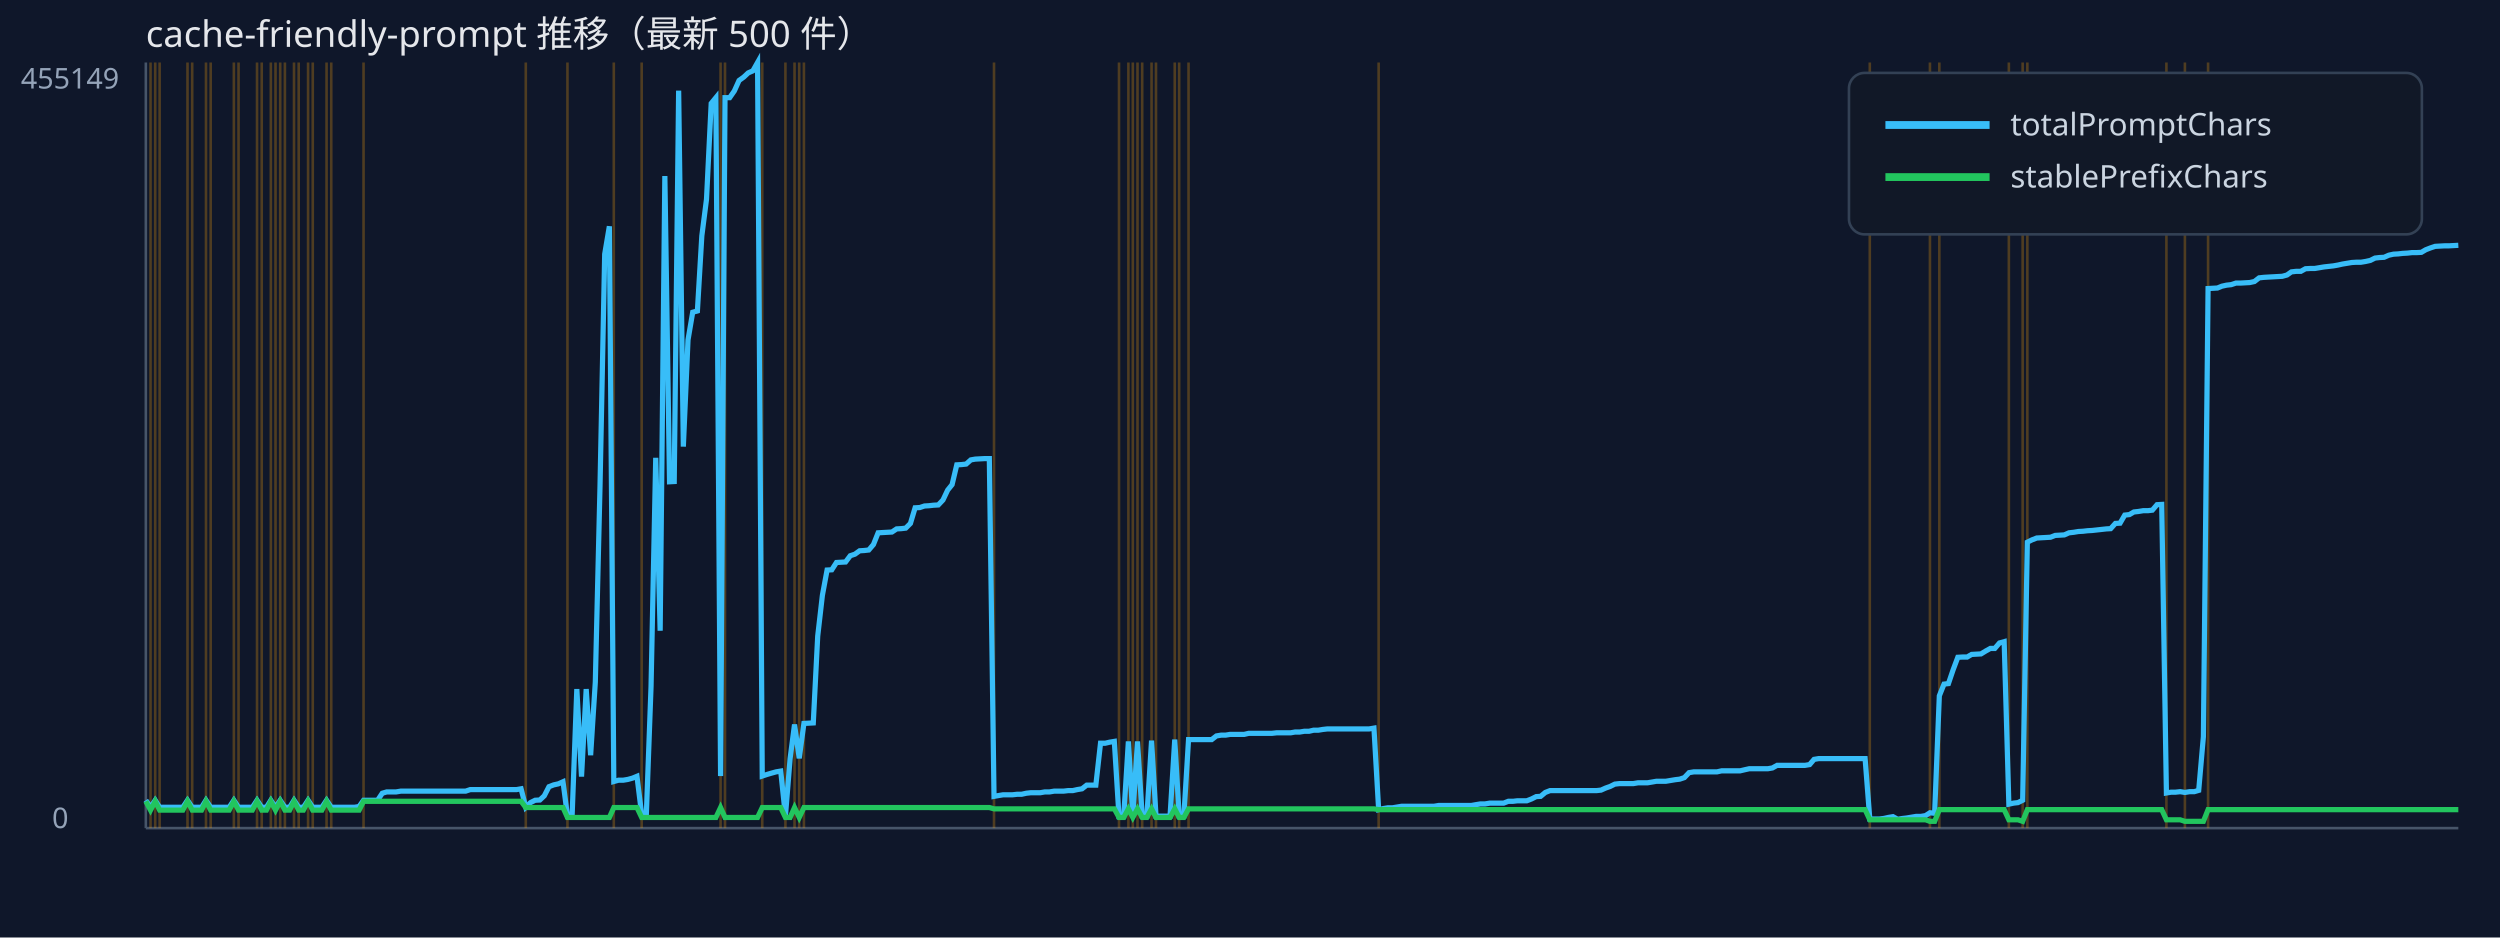
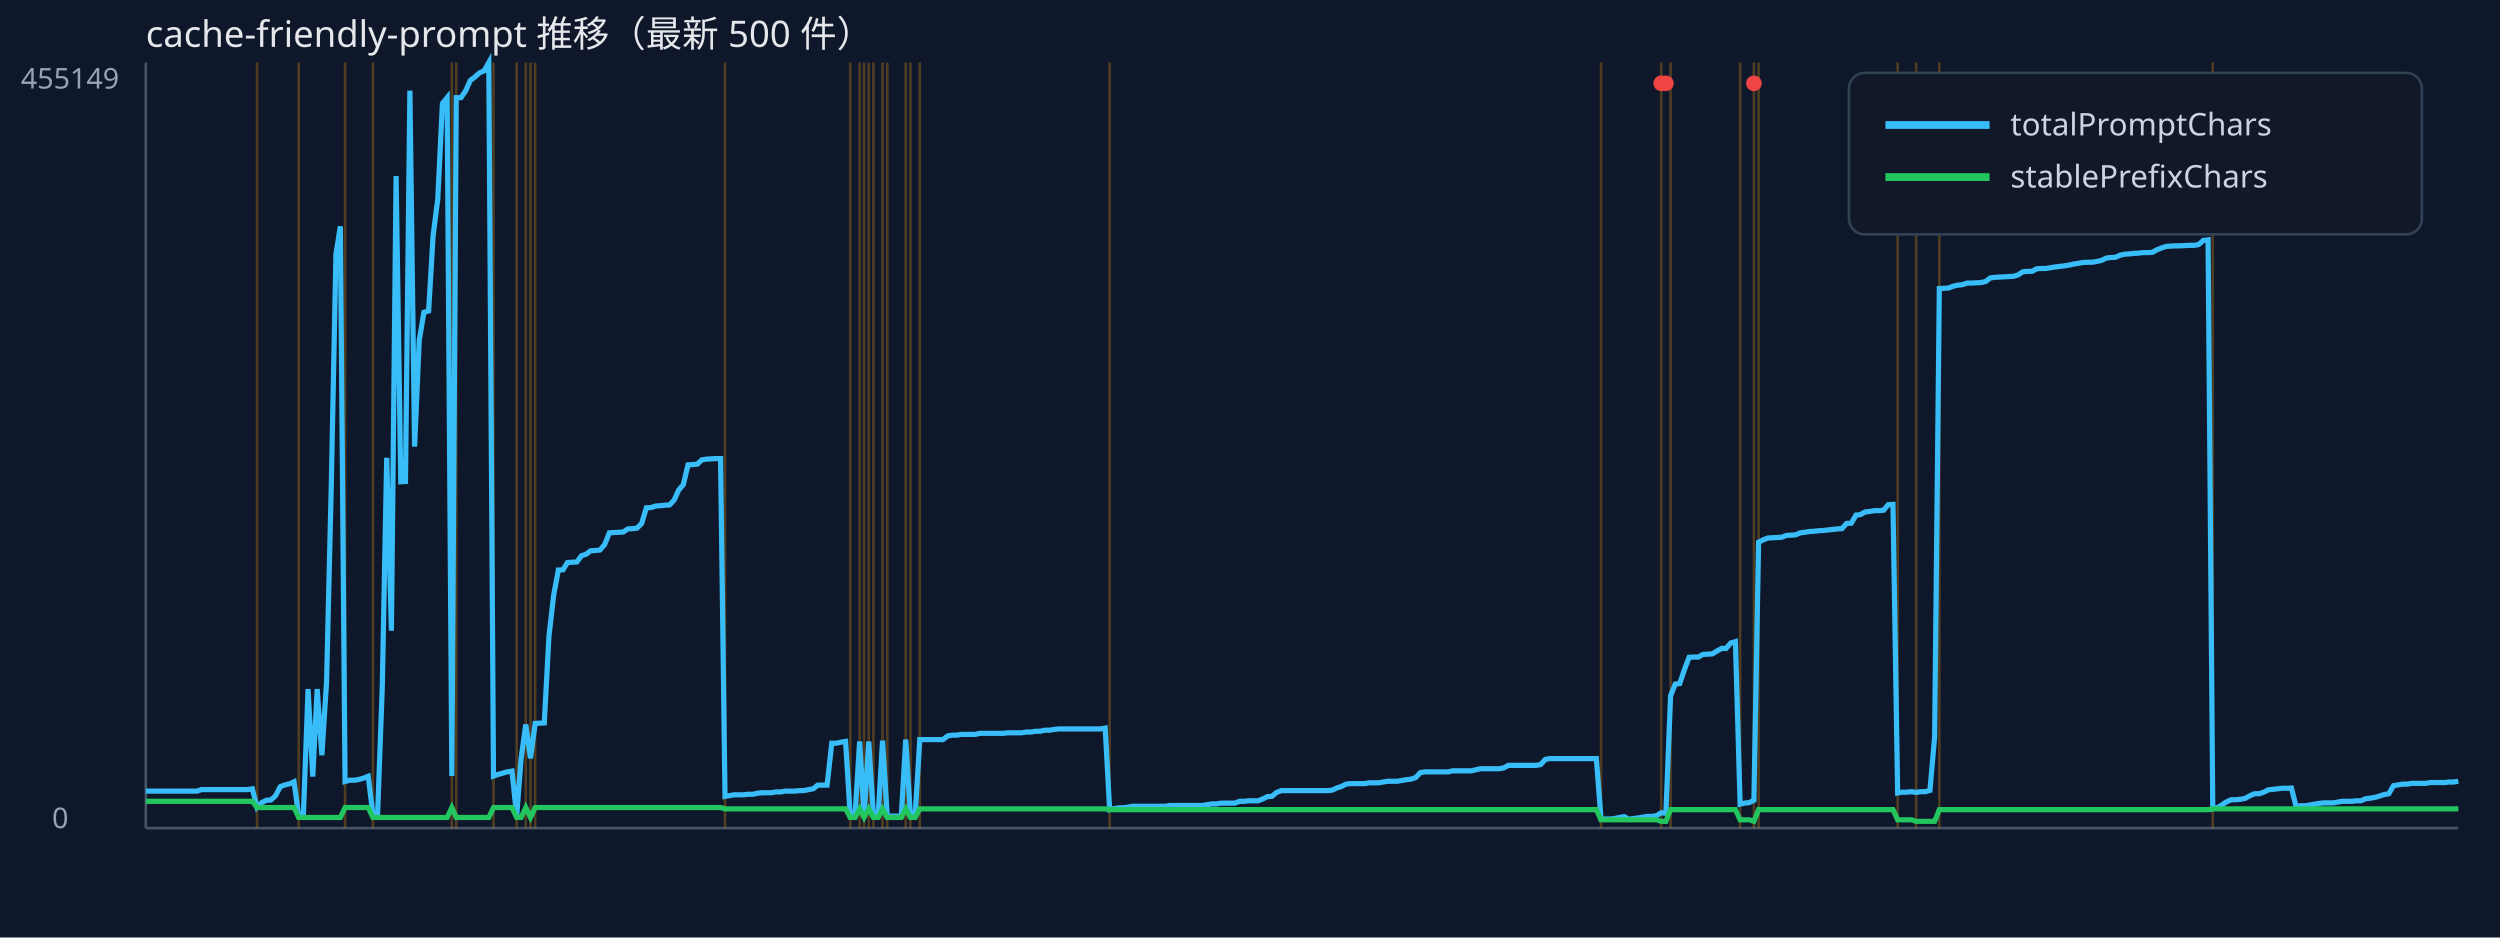
<svg xmlns="http://www.w3.org/2000/svg" width="960" height="360" viewBox="0 0 960 360">
  <rect width="100%" height="100%" fill="#0f172a" />
  <text x="56" y="18" fill="#e5e7eb" font-family="sans-serif" font-size="14">cache-friendly-prompt 推移（最新 500 件）</text>
  <line x1="56" y1="318" x2="944" y2="318" stroke="#475569" />
  <line x1="56" y1="24" x2="56" y2="318" stroke="#475569" />
  <text x="8" y="34" fill="#94a3b8" font-family="sans-serif" font-size="11">455149</text>
  <text x="20" y="318" fill="#94a3b8" font-family="sans-serif" font-size="11">0</text>
-   <line x1="57.8" y1="24" x2="57.8" y2="318" stroke="#f59e0b" stroke-opacity="0.28" />
-   <line x1="59.6" y1="24" x2="59.6" y2="318" stroke="#f59e0b" stroke-opacity="0.28" />
-   <line x1="61.3" y1="24" x2="61.3" y2="318" stroke="#f59e0b" stroke-opacity="0.28" />
-   <line x1="72.0" y1="24" x2="72.0" y2="318" stroke="#f59e0b" stroke-opacity="0.28" />
-   <line x1="73.8" y1="24" x2="73.8" y2="318" stroke="#f59e0b" stroke-opacity="0.28" />
-   <line x1="79.1" y1="24" x2="79.1" y2="318" stroke="#f59e0b" stroke-opacity="0.28" />
-   <line x1="80.9" y1="24" x2="80.9" y2="318" stroke="#f59e0b" stroke-opacity="0.28" />
-   <line x1="89.8" y1="24" x2="89.8" y2="318" stroke="#f59e0b" stroke-opacity="0.28" />
-   <line x1="91.6" y1="24" x2="91.6" y2="318" stroke="#f59e0b" stroke-opacity="0.28" />
  <line x1="98.7" y1="24" x2="98.7" y2="318" stroke="#f59e0b" stroke-opacity="0.28" />
-   <line x1="100.5" y1="24" x2="100.5" y2="318" stroke="#f59e0b" stroke-opacity="0.28" />
-   <line x1="104.0" y1="24" x2="104.0" y2="318" stroke="#f59e0b" stroke-opacity="0.28" />
-   <line x1="105.8" y1="24" x2="105.8" y2="318" stroke="#f59e0b" stroke-opacity="0.28" />
-   <line x1="107.6" y1="24" x2="107.6" y2="318" stroke="#f59e0b" stroke-opacity="0.28" />
-   <line x1="109.4" y1="24" x2="109.4" y2="318" stroke="#f59e0b" stroke-opacity="0.28" />
-   <line x1="112.9" y1="24" x2="112.9" y2="318" stroke="#f59e0b" stroke-opacity="0.28" />
  <line x1="114.7" y1="24" x2="114.7" y2="318" stroke="#f59e0b" stroke-opacity="0.28" />
-   <line x1="118.3" y1="24" x2="118.3" y2="318" stroke="#f59e0b" stroke-opacity="0.28" />
-   <line x1="120.1" y1="24" x2="120.1" y2="318" stroke="#f59e0b" stroke-opacity="0.28" />
-   <line x1="125.4" y1="24" x2="125.4" y2="318" stroke="#f59e0b" stroke-opacity="0.28" />
-   <line x1="127.2" y1="24" x2="127.2" y2="318" stroke="#f59e0b" stroke-opacity="0.28" />
-   <line x1="139.6" y1="24" x2="139.6" y2="318" stroke="#f59e0b" stroke-opacity="0.28" />
+   <line x1="132.5" y1="24" x2="132.5" y2="318" stroke="#f59e0b" stroke-opacity="0.28" />
+   <line x1="143.2" y1="24" x2="143.2" y2="318" stroke="#f59e0b" stroke-opacity="0.28" />
+   <line x1="173.5" y1="24" x2="173.5" y2="318" stroke="#f59e0b" stroke-opacity="0.28" />
+   <line x1="175.2" y1="24" x2="175.2" y2="318" stroke="#f59e0b" stroke-opacity="0.28" />
+   <line x1="189.5" y1="24" x2="189.5" y2="318" stroke="#f59e0b" stroke-opacity="0.28" />
+   <line x1="198.4" y1="24" x2="198.4" y2="318" stroke="#f59e0b" stroke-opacity="0.28" />
  <line x1="201.9" y1="24" x2="201.9" y2="318" stroke="#f59e0b" stroke-opacity="0.28" />
-   <line x1="217.9" y1="24" x2="217.9" y2="318" stroke="#f59e0b" stroke-opacity="0.28" />
-   <line x1="235.7" y1="24" x2="235.7" y2="318" stroke="#f59e0b" stroke-opacity="0.28" />
-   <line x1="246.4" y1="24" x2="246.4" y2="318" stroke="#f59e0b" stroke-opacity="0.28" />
-   <line x1="276.7" y1="24" x2="276.7" y2="318" stroke="#f59e0b" stroke-opacity="0.28" />
+   <line x1="203.7" y1="24" x2="203.7" y2="318" stroke="#f59e0b" stroke-opacity="0.28" />
+   <line x1="205.5" y1="24" x2="205.5" y2="318" stroke="#f59e0b" stroke-opacity="0.28" />
  <line x1="278.4" y1="24" x2="278.4" y2="318" stroke="#f59e0b" stroke-opacity="0.28" />
-   <line x1="292.7" y1="24" x2="292.7" y2="318" stroke="#f59e0b" stroke-opacity="0.28" />
-   <line x1="301.6" y1="24" x2="301.6" y2="318" stroke="#f59e0b" stroke-opacity="0.28" />
-   <line x1="305.1" y1="24" x2="305.1" y2="318" stroke="#f59e0b" stroke-opacity="0.28" />
-   <line x1="306.9" y1="24" x2="306.9" y2="318" stroke="#f59e0b" stroke-opacity="0.28" />
-   <line x1="308.7" y1="24" x2="308.7" y2="318" stroke="#f59e0b" stroke-opacity="0.28" />
-   <line x1="381.7" y1="24" x2="381.7" y2="318" stroke="#f59e0b" stroke-opacity="0.28" />
-   <line x1="429.7" y1="24" x2="429.7" y2="318" stroke="#f59e0b" stroke-opacity="0.28" />
-   <line x1="433.3" y1="24" x2="433.3" y2="318" stroke="#f59e0b" stroke-opacity="0.28" />
-   <line x1="435.0" y1="24" x2="435.0" y2="318" stroke="#f59e0b" stroke-opacity="0.28" />
-   <line x1="436.8" y1="24" x2="436.8" y2="318" stroke="#f59e0b" stroke-opacity="0.28" />
-   <line x1="438.6" y1="24" x2="438.6" y2="318" stroke="#f59e0b" stroke-opacity="0.28" />
-   <line x1="442.2" y1="24" x2="442.2" y2="318" stroke="#f59e0b" stroke-opacity="0.28" />
-   <line x1="443.9" y1="24" x2="443.9" y2="318" stroke="#f59e0b" stroke-opacity="0.28" />
-   <line x1="451.1" y1="24" x2="451.1" y2="318" stroke="#f59e0b" stroke-opacity="0.28" />
-   <line x1="452.8" y1="24" x2="452.8" y2="318" stroke="#f59e0b" stroke-opacity="0.28" />
-   <line x1="456.4" y1="24" x2="456.4" y2="318" stroke="#f59e0b" stroke-opacity="0.28" />
-   <line x1="529.4" y1="24" x2="529.4" y2="318" stroke="#f59e0b" stroke-opacity="0.28" />
-   <line x1="718.0" y1="24" x2="718.0" y2="318" stroke="#f59e0b" stroke-opacity="0.28" />
-   <line x1="741.1" y1="24" x2="741.1" y2="318" stroke="#f59e0b" stroke-opacity="0.28" />
+   <line x1="326.5" y1="24" x2="326.5" y2="318" stroke="#f59e0b" stroke-opacity="0.28" />
+   <line x1="330.1" y1="24" x2="330.1" y2="318" stroke="#f59e0b" stroke-opacity="0.28" />
+   <line x1="331.8" y1="24" x2="331.8" y2="318" stroke="#f59e0b" stroke-opacity="0.28" />
+   <line x1="333.6" y1="24" x2="333.6" y2="318" stroke="#f59e0b" stroke-opacity="0.28" />
+   <line x1="335.4" y1="24" x2="335.4" y2="318" stroke="#f59e0b" stroke-opacity="0.28" />
+   <line x1="338.9" y1="24" x2="338.9" y2="318" stroke="#f59e0b" stroke-opacity="0.28" />
+   <line x1="340.7" y1="24" x2="340.7" y2="318" stroke="#f59e0b" stroke-opacity="0.28" />
+   <line x1="347.8" y1="24" x2="347.8" y2="318" stroke="#f59e0b" stroke-opacity="0.28" />
+   <line x1="349.6" y1="24" x2="349.6" y2="318" stroke="#f59e0b" stroke-opacity="0.28" />
+   <line x1="353.2" y1="24" x2="353.2" y2="318" stroke="#f59e0b" stroke-opacity="0.28" />
+   <line x1="426.1" y1="24" x2="426.1" y2="318" stroke="#f59e0b" stroke-opacity="0.28" />
+   <line x1="614.8" y1="24" x2="614.8" y2="318" stroke="#f59e0b" stroke-opacity="0.28" />
+   <line x1="637.9" y1="24" x2="637.9" y2="318" stroke="#f59e0b" stroke-opacity="0.28" />
+   <line x1="641.5" y1="24" x2="641.5" y2="318" stroke="#f59e0b" stroke-opacity="0.28" />
+   <line x1="668.2" y1="24" x2="668.2" y2="318" stroke="#f59e0b" stroke-opacity="0.28" />
+   <line x1="673.5" y1="24" x2="673.5" y2="318" stroke="#f59e0b" stroke-opacity="0.28" />
+   <line x1="675.3" y1="24" x2="675.3" y2="318" stroke="#f59e0b" stroke-opacity="0.28" />
+   <line x1="728.7" y1="24" x2="728.7" y2="318" stroke="#f59e0b" stroke-opacity="0.28" />
+   <line x1="735.8" y1="24" x2="735.8" y2="318" stroke="#f59e0b" stroke-opacity="0.28" />
  <line x1="744.7" y1="24" x2="744.7" y2="318" stroke="#f59e0b" stroke-opacity="0.28" />
-   <line x1="771.4" y1="24" x2="771.4" y2="318" stroke="#f59e0b" stroke-opacity="0.28" />
-   <line x1="776.7" y1="24" x2="776.7" y2="318" stroke="#f59e0b" stroke-opacity="0.28" />
-   <line x1="778.5" y1="24" x2="778.5" y2="318" stroke="#f59e0b" stroke-opacity="0.28" />
-   <line x1="831.9" y1="24" x2="831.9" y2="318" stroke="#f59e0b" stroke-opacity="0.28" />
-   <line x1="839.0" y1="24" x2="839.0" y2="318" stroke="#f59e0b" stroke-opacity="0.28" />
-   <line x1="847.9" y1="24" x2="847.9" y2="318" stroke="#f59e0b" stroke-opacity="0.28" />
-   <polyline fill="none" stroke="#38bdf8" stroke-width="2" points="56.0,307.3 57.8,310.0 59.6,307.3 61.3,310.0 63.1,310.0 64.9,310.0 66.7,310.0 68.5,310.0 70.2,310.0 72.0,307.3 73.8,310.0 75.6,310.0 77.4,310.0 79.1,307.3 80.9,310.0 82.7,310.0 84.5,310.0 86.3,310.0 88.0,310.0 89.8,307.3 91.6,310.0 93.4,310.0 95.2,310.0 96.9,310.0 98.7,307.3 100.5,310.0 102.3,310.0 104.0,307.3 105.8,310.0 107.6,307.3 109.4,310.0 111.2,310.0 112.9,307.3 114.7,310.0 116.5,310.0 118.3,307.3 120.1,310.0 121.8,310.0 123.6,310.0 125.4,307.3 127.2,310.0 129.0,310.0 130.7,310.0 132.5,310.0 134.3,310.0 136.1,310.0 137.9,309.7 139.6,307.3 141.4,307.3 143.2,307.3 145.0,307.3 146.8,304.6 148.5,304.1 150.3,304.1 152.1,304.1 153.9,303.8 155.7,303.8 157.4,303.8 159.2,303.8 161.0,303.8 162.8,303.8 164.6,303.8 166.3,303.8 168.1,303.8 169.9,303.8 171.7,303.8 173.5,303.8 175.2,303.8 177.0,303.8 178.8,303.8 180.6,303.2 182.3,303.2 184.1,303.2 185.9,303.2 187.7,303.2 189.5,303.2 191.2,303.2 193.0,303.2 194.8,303.2 196.6,303.2 198.4,303.2 200.1,302.9 201.9,310.0 203.7,308.2 205.5,307.3 207.3,307.2 209.0,305.6 210.8,302.1 212.6,301.4 214.4,301.0 216.2,300.2 217.9,313.3 219.7,313.0 221.5,264.6 223.3,298.2 225.1,264.6 226.8,290.0 228.6,261.9 230.4,186.9 232.2,97.6 234.0,86.9 235.7,300.1 237.5,299.6 239.3,299.6 241.1,299.3 242.9,298.8 244.6,298.1 246.4,312.8 248.2,312.6 250.0,263.6 251.8,175.8 253.5,242.2 255.3,67.6 257.1,185.0 258.9,184.9 260.6,34.8 262.4,171.5 264.2,130.5 266.0,119.9 267.8,119.4 269.5,90.6 271.3,76.5 273.1,39.7 274.9,37.5 276.7,298.0 278.4,37.5 280.2,37.5 282.0,34.9 283.8,30.9 285.6,29.6 287.3,28.0 289.1,27.2 290.9,24.0 292.7,298.0 294.5,297.4 296.2,296.9 298.0,296.4 299.8,296.1 301.6,313.4 303.4,291.3 305.1,278.2 306.9,291.2 308.7,277.8 310.5,277.7 312.3,277.6 314.0,244.3 315.8,228.6 317.6,218.9 319.4,218.8 321.2,216.0 322.9,215.9 324.7,215.8 326.5,213.4 328.3,212.8 330.1,211.5 331.8,211.4 333.6,211.2 335.4,209.1 337.2,204.6 338.9,204.5 340.7,204.4 342.5,204.3 344.3,203.1 346.1,203.0 347.8,202.8 349.6,201.0 351.4,195.0 353.2,194.9 355.0,194.3 356.7,194.2 358.5,194.0 360.3,193.9 362.1,192.0 363.9,188.2 365.6,186.1 367.4,178.5 369.2,178.4 371.0,178.2 372.8,176.6 374.5,176.3 376.3,176.2 378.1,176.1 379.9,176.1 381.7,305.8 383.4,305.5 385.2,305.2 387.0,305.2 388.8,305.2 390.6,305.0 392.3,305.0 394.1,304.6 395.9,304.4 397.7,304.4 399.5,304.4 401.2,304.1 403.0,304.1 404.8,303.8 406.6,303.8 408.4,303.8 410.1,303.6 411.9,303.6 413.7,303.2 415.5,302.9 417.3,301.5 419.0,301.5 420.8,301.5 422.6,285.4 424.4,285.4 426.1,285.0 427.9,284.7 429.7,313.6 431.5,313.6 433.3,284.7 435.0,313.4 436.8,284.7 438.6,313.4 440.4,313.4 442.2,284.4 443.9,313.4 445.7,313.4 447.5,313.4 449.3,313.4 451.1,284.0 452.8,313.4 454.6,313.4 456.4,284.0 458.2,284.0 460.0,284.0 461.7,284.0 463.5,284.0 465.3,284.0 467.1,282.6 468.9,282.3 470.6,282.3 472.4,282.0 474.2,282.0 476.0,282.0 477.8,282.0 479.5,281.6 481.3,281.6 483.1,281.6 484.9,281.6 486.7,281.6 488.4,281.6 490.2,281.4 492.0,281.4 493.8,281.4 495.6,281.4 497.3,281.1 499.1,281.1 500.9,280.8 502.7,280.8 504.4,280.4 506.2,280.4 508.0,280.1 509.8,279.9 511.6,279.9 513.3,279.9 515.1,279.9 516.9,279.9 518.7,279.9 520.5,279.9 522.2,279.9 524.0,279.9 525.8,279.9 527.6,279.6 529.4,310.9 531.1,310.5 532.9,310.2 534.7,310.2 536.5,309.9 538.3,309.6 540.0,309.6 541.8,309.6 543.6,309.6 545.4,309.6 547.2,309.6 548.9,309.6 550.7,309.6 552.5,309.3 554.3,309.3 556.1,309.3 557.8,309.3 559.6,309.3 561.4,309.3 563.2,309.3 565.0,309.3 566.7,309.0 568.5,308.7 570.3,308.7 572.1,308.4 573.9,308.4 575.6,308.4 577.4,308.4 579.2,307.7 581.0,307.7 582.7,307.5 584.5,307.5 586.3,307.5 588.1,306.8 589.9,305.9 591.6,305.8 593.4,304.3 595.2,303.6 597.0,303.6 598.8,303.6 600.5,303.6 602.3,303.6 604.1,303.6 605.9,303.6 607.7,303.6 609.4,303.6 611.2,303.6 613.0,303.6 614.8,303.4 616.6,302.6 618.3,302.0 620.1,301.1 621.9,300.9 623.7,300.9 625.5,300.9 627.2,300.9 629.0,300.6 630.8,300.6 632.6,300.6 634.4,300.3 636.1,300.0 637.9,300.0 639.7,300.0 641.5,299.7 643.3,299.4 645.0,299.2 646.8,298.6 648.6,296.7 650.4,296.4 652.2,296.4 653.9,296.4 655.7,296.4 657.5,296.4 659.3,296.4 661.1,296.0 662.8,296.0 664.6,296.0 666.4,296.0 668.2,296.0 669.9,295.6 671.7,295.2 673.5,295.2 675.3,295.2 677.1,295.2 678.8,295.2 680.6,294.9 682.4,293.9 684.2,293.9 686.0,293.9 687.7,293.9 689.5,293.9 691.3,293.9 693.1,293.9 694.9,293.6 696.6,291.6 698.4,291.3 700.2,291.3 702.0,291.3 703.8,291.3 705.5,291.3 707.3,291.3 709.1,291.3 710.9,291.3 712.7,291.3 714.4,291.3 716.2,291.3 718.0,314.5 719.8,314.5 721.6,314.5 723.3,314.3 725.1,313.9 726.9,313.6 728.7,314.6 730.5,314.3 732.2,314.1 734.0,313.8 735.8,313.5 737.6,313.5 739.4,313.2 741.1,312.1 742.9,312.3 744.7,267.2 746.5,262.7 748.2,262.5 750.0,257.2 751.8,252.4 753.6,252.3 755.4,252.3 757.1,251.3 758.9,251.2 760.7,251.1 762.5,250.0 764.3,249.0 766.0,249.0 767.8,246.9 769.6,246.4 771.4,308.8 773.2,308.4 774.9,308.2 776.7,307.3 778.5,208.2 780.3,207.3 782.1,206.6 783.8,206.5 785.6,206.4 787.4,206.3 789.2,205.6 791.0,205.5 792.7,205.4 794.5,204.6 796.3,204.4 798.1,204.1 799.9,204.0 801.6,203.8 803.4,203.7 805.2,203.5 807.0,203.3 808.8,203.1 810.5,203.0 812.3,201.0 814.1,200.9 815.9,197.8 817.7,197.6 819.4,196.6 821.2,196.4 823.0,196.1 824.8,196.1 826.5,195.9 828.3,193.8 830.1,193.7 831.9,304.5 833.7,304.2 835.4,304.2 837.2,304.0 839.0,304.3 840.8,304.0 842.6,304.0 844.3,303.5 846.1,282.9 847.9,110.8 849.7,110.7 851.5,110.6 853.2,109.9 855.0,109.5 856.8,109.3 858.6,108.7 860.4,108.7 862.1,108.6 863.9,108.5 865.7,108.1 867.5,106.7 869.3,106.5 871.0,106.4 872.8,106.3 874.6,106.2 876.4,106.1 878.2,105.6 879.9,104.4 881.7,104.2 883.5,104.2 885.3,103.2 887.1,103.1 888.8,103.1 890.6,102.8 892.4,102.5 894.2,102.3 896.0,102.1 897.7,101.8 899.5,101.4 901.3,101.1 903.1,100.8 904.8,100.7 906.6,100.7 908.4,100.4 910.2,100.0 912.0,99.1 913.7,98.9 915.5,98.8 917.3,98.0 919.1,97.6 920.9,97.5 922.6,97.3 924.4,97.2 926.2,97.0 928.0,97.0 929.8,96.9 931.5,95.9 933.3,95.2 935.1,94.6 936.9,94.5 938.7,94.4 940.4,94.4 942.2,94.3 944.0,94.2" />
-   <polyline fill="none" stroke="#22c55e" stroke-width="2" points="56.0,307.7 57.8,311.1 59.6,307.7 61.3,311.1 63.1,311.1 64.9,311.1 66.7,311.1 68.5,311.1 70.2,311.1 72.0,307.7 73.8,311.1 75.6,311.1 77.4,311.1 79.1,307.7 80.9,311.1 82.7,311.1 84.5,311.1 86.3,311.1 88.0,311.1 89.8,307.7 91.6,311.1 93.4,311.1 95.2,311.1 96.9,311.1 98.7,307.7 100.5,311.1 102.3,311.1 104.0,307.7 105.8,311.1 107.6,307.7 109.4,311.1 111.2,311.1 112.9,307.7 114.7,311.1 116.5,311.1 118.3,307.7 120.1,311.1 121.8,311.1 123.6,311.1 125.4,307.7 127.2,311.1 129.0,311.1 130.7,311.1 132.5,311.1 134.3,311.1 136.1,311.1 137.9,311.1 139.6,307.7 141.4,307.7 143.2,307.7 145.0,307.7 146.8,307.7 148.5,307.7 150.3,307.7 152.1,307.7 153.9,307.7 155.7,307.7 157.4,307.7 159.2,307.7 161.0,307.7 162.8,307.7 164.6,307.7 166.3,307.7 168.1,307.7 169.9,307.7 171.7,307.7 173.5,307.7 175.2,307.7 177.0,307.7 178.8,307.7 180.6,307.7 182.3,307.7 184.1,307.7 185.9,307.7 187.7,307.7 189.5,307.7 191.2,307.7 193.0,307.7 194.8,307.7 196.6,307.7 198.4,307.7 200.1,307.7 201.9,310.1 203.7,310.1 205.5,310.1 207.3,310.1 209.0,310.1 210.8,310.1 212.6,310.1 214.4,310.1 216.2,310.1 217.9,313.9 219.7,313.9 221.5,313.9 223.3,313.9 225.1,313.9 226.8,313.9 228.6,313.9 230.4,313.9 232.2,313.9 234.0,313.9 235.7,310.1 237.5,310.1 239.3,310.1 241.1,310.1 242.9,310.1 244.6,310.1 246.4,313.9 248.2,313.9 250.0,313.9 251.8,313.9 253.5,313.9 255.3,313.9 257.1,313.9 258.9,313.9 260.6,313.9 262.4,313.9 264.2,313.9 266.0,313.9 267.8,313.9 269.5,313.9 271.3,313.9 273.1,313.9 274.9,313.9 276.7,310.1 278.4,313.9 280.2,313.9 282.0,313.9 283.8,313.9 285.6,313.9 287.3,313.9 289.1,313.9 290.9,313.9 292.7,310.1 294.5,310.1 296.2,310.1 298.0,310.1 299.8,310.1 301.6,313.9 303.4,313.9 305.1,310.1 306.9,313.9 308.7,310.1 310.5,310.1 312.3,310.1 314.0,310.1 315.8,310.1 317.6,310.1 319.4,310.1 321.2,310.1 322.9,310.1 324.7,310.1 326.5,310.1 328.3,310.1 330.1,310.1 331.8,310.1 333.6,310.1 335.4,310.1 337.2,310.1 338.9,310.1 340.7,310.1 342.5,310.1 344.3,310.1 346.1,310.1 347.8,310.1 349.6,310.1 351.4,310.1 353.2,310.1 355.0,310.1 356.7,310.1 358.5,310.1 360.3,310.1 362.1,310.1 363.9,310.1 365.6,310.1 367.4,310.1 369.2,310.1 371.0,310.1 372.8,310.1 374.5,310.1 376.3,310.1 378.1,310.1 379.9,310.1 381.7,310.6 383.4,310.6 385.2,310.6 387.0,310.6 388.8,310.6 390.6,310.6 392.3,310.6 394.1,310.6 395.9,310.6 397.7,310.6 399.5,310.6 401.2,310.6 403.0,310.6 404.8,310.6 406.6,310.6 408.4,310.6 410.1,310.6 411.9,310.6 413.7,310.6 415.5,310.6 417.3,310.6 419.0,310.6 420.8,310.6 422.6,310.6 424.4,310.6 426.1,310.6 427.9,310.6 429.7,313.9 431.5,313.9 433.3,310.6 435.0,313.9 436.8,310.6 438.6,313.9 440.4,313.9 442.2,310.6 443.9,313.9 445.7,313.9 447.5,313.9 449.3,313.9 451.1,310.6 452.8,313.9 454.6,313.9 456.4,310.6 458.2,310.6 460.0,310.6 461.7,310.6 463.5,310.6 465.3,310.6 467.1,310.6 468.9,310.6 470.6,310.6 472.4,310.6 474.2,310.6 476.0,310.6 477.8,310.6 479.5,310.6 481.3,310.6 483.1,310.6 484.9,310.6 486.7,310.6 488.4,310.6 490.2,310.6 492.0,310.6 493.8,310.6 495.6,310.6 497.3,310.6 499.1,310.6 500.9,310.6 502.7,310.6 504.4,310.6 506.2,310.6 508.0,310.6 509.8,310.6 511.6,310.6 513.3,310.6 515.1,310.6 516.9,310.6 518.7,310.6 520.5,310.6 522.2,310.6 524.0,310.6 525.8,310.6 527.6,310.6 529.4,310.9 531.1,310.9 532.9,310.9 534.7,310.9 536.5,310.9 538.3,310.9 540.0,310.9 541.8,310.9 543.6,310.9 545.4,310.9 547.2,310.9 548.9,310.9 550.7,310.9 552.5,310.9 554.3,310.9 556.1,310.9 557.8,310.9 559.6,310.9 561.4,310.9 563.2,310.9 565.0,310.9 566.7,310.9 568.5,310.9 570.3,310.9 572.1,310.9 573.9,310.9 575.6,310.9 577.4,310.9 579.2,310.9 581.0,310.9 582.7,310.9 584.5,310.9 586.3,310.9 588.1,310.9 589.9,310.9 591.6,310.9 593.4,310.9 595.2,310.9 597.0,310.9 598.8,310.9 600.5,310.9 602.3,310.9 604.1,310.9 605.9,310.9 607.7,310.9 609.4,310.9 611.2,310.9 613.0,310.9 614.8,310.9 616.6,310.9 618.3,310.9 620.1,310.9 621.9,310.9 623.7,310.9 625.5,310.9 627.2,310.9 629.0,310.9 630.8,310.9 632.6,310.9 634.4,310.9 636.1,310.9 637.9,310.9 639.7,310.9 641.5,310.9 643.3,310.9 645.0,310.9 646.8,310.9 648.6,310.9 650.4,310.9 652.2,310.9 653.9,310.9 655.7,310.9 657.5,310.9 659.3,310.9 661.1,310.9 662.8,310.9 664.6,310.9 666.4,310.9 668.2,310.9 669.9,310.9 671.7,310.9 673.5,310.9 675.3,310.9 677.1,310.9 678.8,310.9 680.6,310.9 682.4,310.9 684.2,310.9 686.0,310.9 687.7,310.9 689.5,310.9 691.3,310.9 693.1,310.9 694.9,310.9 696.6,310.9 698.4,310.9 700.2,310.9 702.0,310.9 703.8,310.9 705.5,310.9 707.3,310.9 709.1,310.9 710.9,310.9 712.7,310.9 714.4,310.9 716.2,310.9 718.0,314.8 719.8,314.8 721.6,314.8 723.3,314.8 725.1,314.8 726.9,314.8 728.7,314.8 730.5,314.8 732.2,314.8 734.0,314.8 735.8,314.8 737.6,314.8 739.4,314.8 741.1,315.4 742.9,315.4 744.7,310.9 746.5,310.9 748.2,310.9 750.0,310.9 751.8,310.9 753.6,310.9 755.4,310.9 757.1,310.9 758.9,310.9 760.7,310.9 762.5,310.9 764.3,310.9 766.0,310.9 767.8,310.9 769.6,310.9 771.4,314.8 773.2,314.8 774.9,314.8 776.7,315.4 778.5,310.9 780.3,310.9 782.1,310.9 783.8,310.9 785.6,310.9 787.4,310.9 789.2,310.9 791.0,310.9 792.7,310.9 794.5,310.9 796.3,310.9 798.1,310.9 799.9,310.9 801.6,310.9 803.4,310.9 805.2,310.9 807.0,310.9 808.8,310.9 810.5,310.9 812.3,310.9 814.1,310.9 815.9,310.9 817.7,310.9 819.4,310.9 821.2,310.9 823.0,310.9 824.8,310.9 826.5,310.9 828.3,310.9 830.1,310.9 831.9,314.8 833.7,314.8 835.4,314.8 837.2,314.8 839.0,315.4 840.8,315.4 842.6,315.4 844.3,315.4 846.1,315.4 847.9,310.9 849.7,310.9 851.5,310.9 853.2,310.9 855.0,310.9 856.8,310.9 858.6,310.9 860.4,310.9 862.1,310.9 863.9,310.9 865.7,310.9 867.5,310.9 869.3,310.9 871.0,310.9 872.8,310.9 874.6,310.9 876.4,310.9 878.2,310.9 879.9,310.9 881.7,310.9 883.5,310.9 885.3,310.9 887.1,310.9 888.8,310.9 890.6,310.9 892.4,310.9 894.2,310.9 896.0,310.9 897.7,310.9 899.5,310.9 901.3,310.9 903.1,310.9 904.8,310.9 906.6,310.9 908.4,310.9 910.2,310.9 912.0,310.9 913.7,310.9 915.5,310.9 917.3,310.9 919.1,310.9 920.9,310.9 922.6,310.9 924.4,310.9 926.2,310.9 928.0,310.9 929.8,310.9 931.5,310.9 933.3,310.9 935.1,310.9 936.9,310.9 938.7,310.9 940.4,310.9 942.2,310.9 944.0,310.9" />
+   <line x1="849.7" y1="24" x2="849.7" y2="318" stroke="#f59e0b" stroke-opacity="0.28" />
+   <polyline fill="none" stroke="#38bdf8" stroke-width="2" points="56.0,303.8 57.8,303.8 59.6,303.8 61.3,303.8 63.1,303.8 64.9,303.8 66.7,303.8 68.5,303.8 70.2,303.8 72.0,303.8 73.8,303.8 75.6,303.8 77.4,303.2 79.1,303.2 80.9,303.2 82.7,303.2 84.5,303.2 86.3,303.2 88.0,303.2 89.8,303.2 91.6,303.2 93.4,303.2 95.2,303.2 96.9,302.9 98.7,310.0 100.5,308.2 102.3,307.3 104.0,307.2 105.8,305.6 107.6,302.1 109.4,301.4 111.2,301.0 112.9,300.2 114.7,313.3 116.5,313.0 118.3,264.6 120.1,298.2 121.8,264.6 123.6,290.0 125.4,261.9 127.2,186.9 129.0,97.6 130.7,86.9 132.5,300.1 134.3,299.6 136.1,299.6 137.9,299.3 139.6,298.8 141.4,298.1 143.2,312.8 145.0,312.6 146.8,263.6 148.5,175.8 150.3,242.2 152.1,67.6 153.9,185.0 155.7,184.9 157.4,34.8 159.2,171.5 161.0,130.5 162.8,119.9 164.6,119.4 166.3,90.6 168.1,76.5 169.9,39.7 171.7,37.5 173.5,298.0 175.2,37.5 177.0,37.5 178.8,34.9 180.6,30.9 182.3,29.6 184.1,28.0 185.9,27.2 187.7,24.0 189.5,298.0 191.2,297.4 193.0,296.9 194.8,296.4 196.6,296.1 198.4,313.4 200.1,291.3 201.9,278.2 203.7,291.2 205.5,277.8 207.3,277.7 209.0,277.6 210.8,244.3 212.6,228.6 214.4,218.9 216.2,218.8 217.9,216.0 219.7,215.9 221.5,215.8 223.3,213.4 225.1,212.8 226.8,211.5 228.6,211.4 230.4,211.2 232.2,209.1 234.0,204.6 235.7,204.5 237.5,204.4 239.3,204.3 241.1,203.1 242.9,203.0 244.6,202.8 246.4,201.0 248.2,195.0 250.0,194.9 251.8,194.3 253.5,194.2 255.3,194.0 257.1,193.9 258.9,192.0 260.6,188.2 262.4,186.1 264.2,178.5 266.0,178.4 267.8,178.2 269.5,176.6 271.3,176.3 273.1,176.2 274.9,176.1 276.7,176.1 278.4,305.8 280.2,305.5 282.0,305.2 283.8,305.2 285.6,305.2 287.3,305.0 289.1,305.0 290.9,304.6 292.7,304.4 294.5,304.4 296.2,304.4 298.0,304.1 299.8,304.1 301.6,303.8 303.4,303.8 305.1,303.8 306.9,303.6 308.7,303.6 310.5,303.2 312.3,302.9 314.0,301.5 315.8,301.5 317.6,301.5 319.4,285.4 321.2,285.4 322.9,285.0 324.7,284.7 326.5,313.6 328.3,313.6 330.1,284.7 331.8,313.4 333.6,284.7 335.4,313.4 337.2,313.4 338.9,284.4 340.7,313.4 342.5,313.4 344.3,313.4 346.1,313.4 347.8,284.0 349.6,313.4 351.4,313.4 353.2,284.0 355.0,284.0 356.7,284.0 358.5,284.0 360.3,284.0 362.1,284.0 363.9,282.6 365.6,282.3 367.4,282.3 369.2,282.0 371.0,282.0 372.8,282.0 374.5,282.0 376.3,281.6 378.1,281.6 379.9,281.6 381.7,281.6 383.4,281.6 385.2,281.6 387.0,281.4 388.8,281.4 390.6,281.4 392.3,281.4 394.1,281.1 395.9,281.1 397.7,280.8 399.5,280.8 401.2,280.4 403.0,280.4 404.8,280.1 406.6,279.9 408.4,279.9 410.1,279.9 411.9,279.9 413.7,279.9 415.5,279.9 417.3,279.9 419.0,279.9 420.8,279.9 422.6,279.9 424.4,279.6 426.1,310.9 427.9,310.5 429.7,310.2 431.5,310.2 433.3,309.9 435.0,309.6 436.8,309.6 438.6,309.6 440.4,309.6 442.2,309.6 443.9,309.6 445.7,309.6 447.5,309.6 449.3,309.3 451.1,309.3 452.8,309.3 454.6,309.3 456.4,309.3 458.2,309.3 460.0,309.3 461.7,309.3 463.5,309.0 465.3,308.7 467.1,308.7 468.9,308.4 470.6,308.4 472.4,308.4 474.2,308.4 476.0,307.7 477.8,307.7 479.5,307.5 481.3,307.5 483.1,307.5 484.9,306.8 486.7,305.9 488.4,305.8 490.2,304.3 492.0,303.6 493.8,303.6 495.6,303.6 497.3,303.6 499.1,303.6 500.9,303.6 502.7,303.6 504.4,303.6 506.2,303.6 508.0,303.6 509.8,303.6 511.6,303.4 513.3,302.6 515.1,302.0 516.9,301.1 518.7,300.9 520.5,300.9 522.2,300.9 524.0,300.9 525.8,300.6 527.6,300.6 529.4,300.6 531.1,300.3 532.9,300.0 534.7,300.0 536.5,300.0 538.3,299.7 540.0,299.4 541.8,299.2 543.6,298.6 545.4,296.7 547.2,296.4 548.9,296.4 550.7,296.4 552.5,296.4 554.3,296.4 556.1,296.4 557.8,296.0 559.6,296.0 561.4,296.0 563.2,296.0 565.0,296.0 566.7,295.6 568.5,295.2 570.3,295.2 572.1,295.2 573.9,295.2 575.6,295.2 577.4,294.9 579.2,293.9 581.0,293.9 582.7,293.9 584.5,293.9 586.3,293.9 588.1,293.9 589.9,293.9 591.6,293.6 593.4,291.6 595.2,291.3 597.0,291.3 598.8,291.3 600.5,291.3 602.3,291.3 604.1,291.3 605.9,291.3 607.7,291.3 609.4,291.3 611.2,291.3 613.0,291.3 614.8,314.5 616.6,314.5 618.3,314.5 620.1,314.3 621.9,313.9 623.7,313.6 625.5,314.6 627.2,314.3 629.0,314.1 630.8,313.8 632.6,313.5 634.4,313.5 636.1,313.2 637.9,312.1 639.7,312.3 641.5,267.2 643.3,262.7 645.0,262.5 646.8,257.2 648.6,252.4 650.4,252.3 652.2,252.3 653.9,251.3 655.7,251.2 657.5,251.1 659.3,250.0 661.1,249.0 662.8,249.0 664.6,246.9 666.4,246.4 668.2,308.8 669.9,308.4 671.7,308.2 673.5,307.3 675.3,208.2 677.1,207.3 678.8,206.6 680.6,206.5 682.4,206.4 684.2,206.3 686.0,205.6 687.7,205.5 689.5,205.4 691.3,204.6 693.1,204.4 694.9,204.1 696.6,204.0 698.4,203.8 700.2,203.7 702.0,203.5 703.8,203.3 705.5,203.1 707.3,203.0 709.1,201.0 710.9,200.9 712.7,197.8 714.4,197.6 716.2,196.6 718.0,196.4 719.8,196.1 721.6,196.1 723.3,195.9 725.1,193.8 726.9,193.7 728.7,304.5 730.5,304.2 732.2,304.2 734.0,304.0 735.8,304.3 737.6,304.0 739.4,304.0 741.1,303.5 742.9,282.9 744.7,110.8 746.5,110.7 748.2,110.6 750.0,109.9 751.8,109.5 753.6,109.3 755.4,108.7 757.1,108.7 758.9,108.6 760.7,108.5 762.5,108.1 764.3,106.7 766.0,106.5 767.8,106.4 769.6,106.3 771.4,106.2 773.2,106.1 774.9,105.6 776.7,104.4 778.5,104.2 780.3,104.2 782.1,103.2 783.8,103.1 785.6,103.1 787.4,102.8 789.2,102.5 791.0,102.3 792.7,102.1 794.5,101.8 796.3,101.4 798.1,101.1 799.9,100.8 801.6,100.7 803.4,100.7 805.2,100.4 807.0,100.0 808.8,99.1 810.5,98.9 812.3,98.8 814.1,98.0 815.9,97.6 817.7,97.5 819.4,97.3 821.2,97.2 823.0,97.0 824.8,97.0 826.5,96.9 828.3,95.9 830.1,95.2 831.9,94.6 833.7,94.5 835.4,94.4 837.2,94.4 839.0,94.3 840.8,94.2 842.6,94.2 844.3,93.9 846.1,92.3 847.9,92.1 849.7,310.6 851.5,310.1 853.2,309.1 855.0,307.9 856.8,307.1 858.6,307.1 860.4,306.9 862.1,306.6 863.9,305.6 865.7,304.8 867.5,304.8 869.3,304.2 871.0,303.3 872.8,303.1 874.6,302.9 876.4,302.7 878.2,302.7 879.9,302.6 881.7,309.7 883.5,309.4 885.3,309.4 887.1,309.1 888.8,308.8 890.6,308.5 892.4,308.3 894.2,308.3 896.0,308.3 897.7,308.0 899.5,307.7 901.3,307.7 903.1,307.7 904.8,307.5 906.6,307.5 908.4,306.7 910.2,306.5 912.0,306.2 913.7,305.7 915.5,305.1 917.3,304.8 919.1,301.7 920.9,301.4 922.6,301.1 924.4,301.1 926.2,300.8 928.0,300.8 929.8,300.8 931.5,300.8 933.3,300.5 935.1,300.5 936.9,300.5 938.7,300.5 940.4,300.3 942.2,300.3 944.0,300.0" />
+   <polyline fill="none" stroke="#22c55e" stroke-width="2" points="56.0,307.7 57.8,307.7 59.6,307.7 61.3,307.7 63.1,307.7 64.9,307.7 66.7,307.7 68.5,307.7 70.2,307.7 72.0,307.7 73.8,307.7 75.6,307.7 77.4,307.7 79.1,307.7 80.9,307.7 82.7,307.7 84.5,307.7 86.3,307.7 88.0,307.7 89.8,307.7 91.6,307.7 93.4,307.7 95.2,307.7 96.9,307.7 98.7,310.1 100.5,310.1 102.3,310.1 104.0,310.1 105.8,310.1 107.6,310.1 109.4,310.1 111.2,310.1 112.9,310.1 114.7,313.9 116.5,313.9 118.3,313.9 120.1,313.9 121.8,313.9 123.6,313.9 125.4,313.9 127.2,313.9 129.0,313.9 130.7,313.9 132.5,310.1 134.3,310.1 136.1,310.1 137.9,310.1 139.6,310.1 141.4,310.1 143.2,313.9 145.0,313.9 146.8,313.9 148.5,313.9 150.3,313.9 152.1,313.9 153.9,313.9 155.7,313.9 157.4,313.9 159.2,313.9 161.0,313.9 162.8,313.9 164.6,313.9 166.3,313.9 168.1,313.9 169.9,313.9 171.7,313.9 173.5,310.1 175.2,313.9 177.0,313.9 178.8,313.9 180.6,313.9 182.3,313.9 184.1,313.9 185.9,313.9 187.7,313.9 189.5,310.1 191.2,310.1 193.0,310.1 194.8,310.1 196.6,310.1 198.4,313.9 200.1,313.9 201.9,310.1 203.7,313.9 205.5,310.1 207.3,310.1 209.0,310.1 210.8,310.1 212.6,310.1 214.4,310.1 216.2,310.1 217.9,310.1 219.7,310.1 221.5,310.1 223.3,310.1 225.1,310.1 226.8,310.1 228.6,310.1 230.4,310.1 232.2,310.1 234.0,310.1 235.7,310.1 237.5,310.1 239.3,310.1 241.1,310.1 242.9,310.1 244.6,310.1 246.4,310.1 248.2,310.1 250.0,310.1 251.8,310.1 253.5,310.1 255.3,310.1 257.1,310.1 258.9,310.1 260.6,310.1 262.4,310.1 264.2,310.1 266.0,310.1 267.8,310.1 269.5,310.1 271.3,310.1 273.1,310.1 274.9,310.1 276.7,310.1 278.4,310.6 280.2,310.6 282.0,310.6 283.8,310.6 285.6,310.6 287.3,310.6 289.1,310.6 290.9,310.6 292.7,310.6 294.5,310.6 296.2,310.6 298.0,310.6 299.8,310.6 301.6,310.6 303.4,310.6 305.1,310.6 306.9,310.6 308.7,310.6 310.5,310.6 312.3,310.6 314.0,310.6 315.8,310.6 317.6,310.6 319.4,310.6 321.2,310.6 322.9,310.6 324.7,310.6 326.5,313.9 328.3,313.9 330.1,310.6 331.8,313.9 333.6,310.6 335.4,313.9 337.2,313.9 338.9,310.6 340.7,313.9 342.5,313.9 344.3,313.9 346.1,313.9 347.8,310.6 349.6,313.9 351.4,313.9 353.2,310.6 355.0,310.6 356.7,310.6 358.5,310.6 360.3,310.6 362.1,310.6 363.9,310.6 365.6,310.6 367.4,310.6 369.2,310.6 371.0,310.6 372.8,310.6 374.5,310.6 376.3,310.6 378.1,310.6 379.9,310.6 381.7,310.6 383.4,310.6 385.2,310.6 387.0,310.6 388.8,310.6 390.6,310.6 392.3,310.6 394.1,310.6 395.9,310.6 397.7,310.6 399.5,310.6 401.2,310.6 403.0,310.6 404.8,310.6 406.6,310.6 408.4,310.6 410.1,310.6 411.9,310.6 413.7,310.6 415.5,310.6 417.3,310.6 419.0,310.6 420.8,310.6 422.6,310.6 424.4,310.6 426.1,310.9 427.9,310.9 429.7,310.9 431.5,310.9 433.3,310.9 435.0,310.9 436.8,310.9 438.6,310.9 440.4,310.9 442.2,310.9 443.9,310.9 445.7,310.9 447.5,310.9 449.3,310.9 451.1,310.9 452.8,310.9 454.6,310.9 456.4,310.9 458.2,310.9 460.0,310.9 461.7,310.9 463.5,310.9 465.3,310.9 467.1,310.9 468.9,310.9 470.6,310.9 472.4,310.9 474.2,310.9 476.0,310.9 477.8,310.9 479.5,310.9 481.3,310.9 483.1,310.9 484.9,310.9 486.7,310.9 488.4,310.9 490.2,310.9 492.0,310.9 493.8,310.9 495.6,310.9 497.3,310.9 499.1,310.9 500.9,310.9 502.7,310.9 504.4,310.9 506.2,310.9 508.0,310.9 509.8,310.9 511.6,310.9 513.3,310.9 515.1,310.9 516.9,310.9 518.7,310.9 520.5,310.9 522.2,310.9 524.0,310.9 525.8,310.9 527.6,310.9 529.4,310.9 531.1,310.9 532.9,310.9 534.7,310.9 536.5,310.9 538.3,310.9 540.0,310.9 541.8,310.9 543.6,310.9 545.4,310.9 547.2,310.9 548.9,310.9 550.7,310.9 552.5,310.9 554.3,310.9 556.1,310.9 557.8,310.9 559.6,310.9 561.4,310.9 563.2,310.9 565.0,310.9 566.7,310.9 568.5,310.9 570.3,310.9 572.1,310.9 573.9,310.9 575.6,310.9 577.4,310.9 579.2,310.9 581.0,310.9 582.7,310.9 584.5,310.9 586.3,310.9 588.1,310.9 589.9,310.9 591.6,310.9 593.4,310.9 595.2,310.9 597.0,310.9 598.8,310.9 600.5,310.9 602.3,310.9 604.1,310.9 605.9,310.9 607.7,310.9 609.4,310.9 611.2,310.9 613.0,310.9 614.8,314.8 616.6,314.8 618.3,314.8 620.1,314.8 621.9,314.8 623.7,314.8 625.5,314.8 627.2,314.8 629.0,314.8 630.8,314.8 632.6,314.8 634.4,314.8 636.1,314.8 637.9,315.4 639.7,315.4 641.5,310.9 643.3,310.9 645.0,310.9 646.8,310.9 648.6,310.9 650.4,310.9 652.2,310.9 653.9,310.9 655.7,310.9 657.5,310.9 659.3,310.9 661.1,310.9 662.8,310.9 664.6,310.9 666.4,310.9 668.2,314.8 669.9,314.8 671.7,314.8 673.5,315.4 675.3,310.9 677.1,310.9 678.8,310.9 680.6,310.9 682.4,310.9 684.2,310.9 686.0,310.9 687.7,310.9 689.5,310.9 691.3,310.9 693.1,310.9 694.9,310.9 696.6,310.9 698.4,310.9 700.2,310.9 702.0,310.9 703.8,310.9 705.5,310.9 707.3,310.9 709.1,310.9 710.9,310.9 712.7,310.9 714.4,310.9 716.2,310.9 718.0,310.9 719.8,310.9 721.6,310.9 723.3,310.9 725.1,310.9 726.9,310.9 728.7,314.8 730.5,314.8 732.2,314.8 734.0,314.8 735.8,315.4 737.6,315.4 739.4,315.4 741.1,315.4 742.9,315.4 744.7,310.9 746.5,310.9 748.2,310.9 750.0,310.9 751.8,310.9 753.6,310.9 755.4,310.9 757.1,310.9 758.9,310.9 760.7,310.9 762.5,310.9 764.3,310.9 766.0,310.9 767.8,310.9 769.6,310.9 771.4,310.9 773.2,310.9 774.9,310.9 776.7,310.9 778.5,310.9 780.3,310.9 782.1,310.9 783.8,310.9 785.6,310.9 787.4,310.9 789.2,310.9 791.0,310.9 792.7,310.9 794.5,310.9 796.3,310.9 798.1,310.9 799.9,310.9 801.6,310.9 803.4,310.9 805.2,310.9 807.0,310.9 808.8,310.9 810.5,310.9 812.3,310.9 814.1,310.9 815.9,310.9 817.7,310.9 819.4,310.9 821.2,310.9 823.0,310.9 824.8,310.9 826.5,310.9 828.3,310.9 830.1,310.9 831.9,310.9 833.7,310.9 835.4,310.9 837.2,310.9 839.0,310.9 840.8,310.9 842.6,310.9 844.3,310.9 846.1,310.9 847.9,310.9 849.7,310.6 851.5,310.6 853.2,310.6 855.0,310.6 856.8,310.6 858.6,310.6 860.4,310.6 862.1,310.6 863.9,310.6 865.7,310.6 867.5,310.6 869.3,310.6 871.0,310.6 872.8,310.6 874.6,310.6 876.4,310.6 878.2,310.6 879.9,310.6 881.7,310.6 883.5,310.6 885.3,310.6 887.1,310.6 888.8,310.6 890.6,310.6 892.4,310.6 894.2,310.6 896.0,310.6 897.7,310.6 899.5,310.6 901.3,310.6 903.1,310.6 904.8,310.6 906.6,310.6 908.4,310.6 910.2,310.6 912.0,310.6 913.7,310.6 915.5,310.6 917.3,310.6 919.1,310.6 920.9,310.6 922.6,310.6 924.4,310.6 926.2,310.6 928.0,310.6 929.8,310.6 931.5,310.6 933.3,310.6 935.1,310.6 936.9,310.6 938.7,310.6 940.4,310.6 942.2,310.6 944.0,310.6" />
+   <circle cx="637.9" cy="32" r="3" fill="#ef4444" />
+   <circle cx="639.7" cy="32" r="3" fill="#ef4444" />
+   <circle cx="673.5" cy="32" r="3" fill="#ef4444" />
+   <circle cx="735.8" cy="32" r="3" fill="#ef4444" />
+   <circle cx="737.6" cy="32" r="3" fill="#ef4444" />
+   <circle cx="739.4" cy="32" r="3" fill="#ef4444" />
  <circle cx="741.1" cy="32" r="3" fill="#ef4444" />
  <circle cx="742.9" cy="32" r="3" fill="#ef4444" />
-   <circle cx="776.7" cy="32" r="3" fill="#ef4444" />
-   <circle cx="839.0" cy="32" r="3" fill="#ef4444" />
-   <circle cx="840.8" cy="32" r="3" fill="#ef4444" />
-   <circle cx="842.6" cy="32" r="3" fill="#ef4444" />
-   <circle cx="844.3" cy="32" r="3" fill="#ef4444" />
-   <circle cx="846.1" cy="32" r="3" fill="#ef4444" />
  <rect x="710" y="28" width="220" height="62" rx="6" fill="#111827" stroke="#334155" />
  <line x1="724" y1="48" x2="764" y2="48" stroke="#38bdf8" stroke-width="3" />
  <text x="772" y="52" fill="#cbd5e1" font-family="sans-serif" font-size="12">totalPromptChars</text>
  <line x1="724" y1="68" x2="764" y2="68" stroke="#22c55e" stroke-width="3" />
  <text x="772" y="72" fill="#cbd5e1" font-family="sans-serif" font-size="12">stablePrefixChars</text>
</svg>
